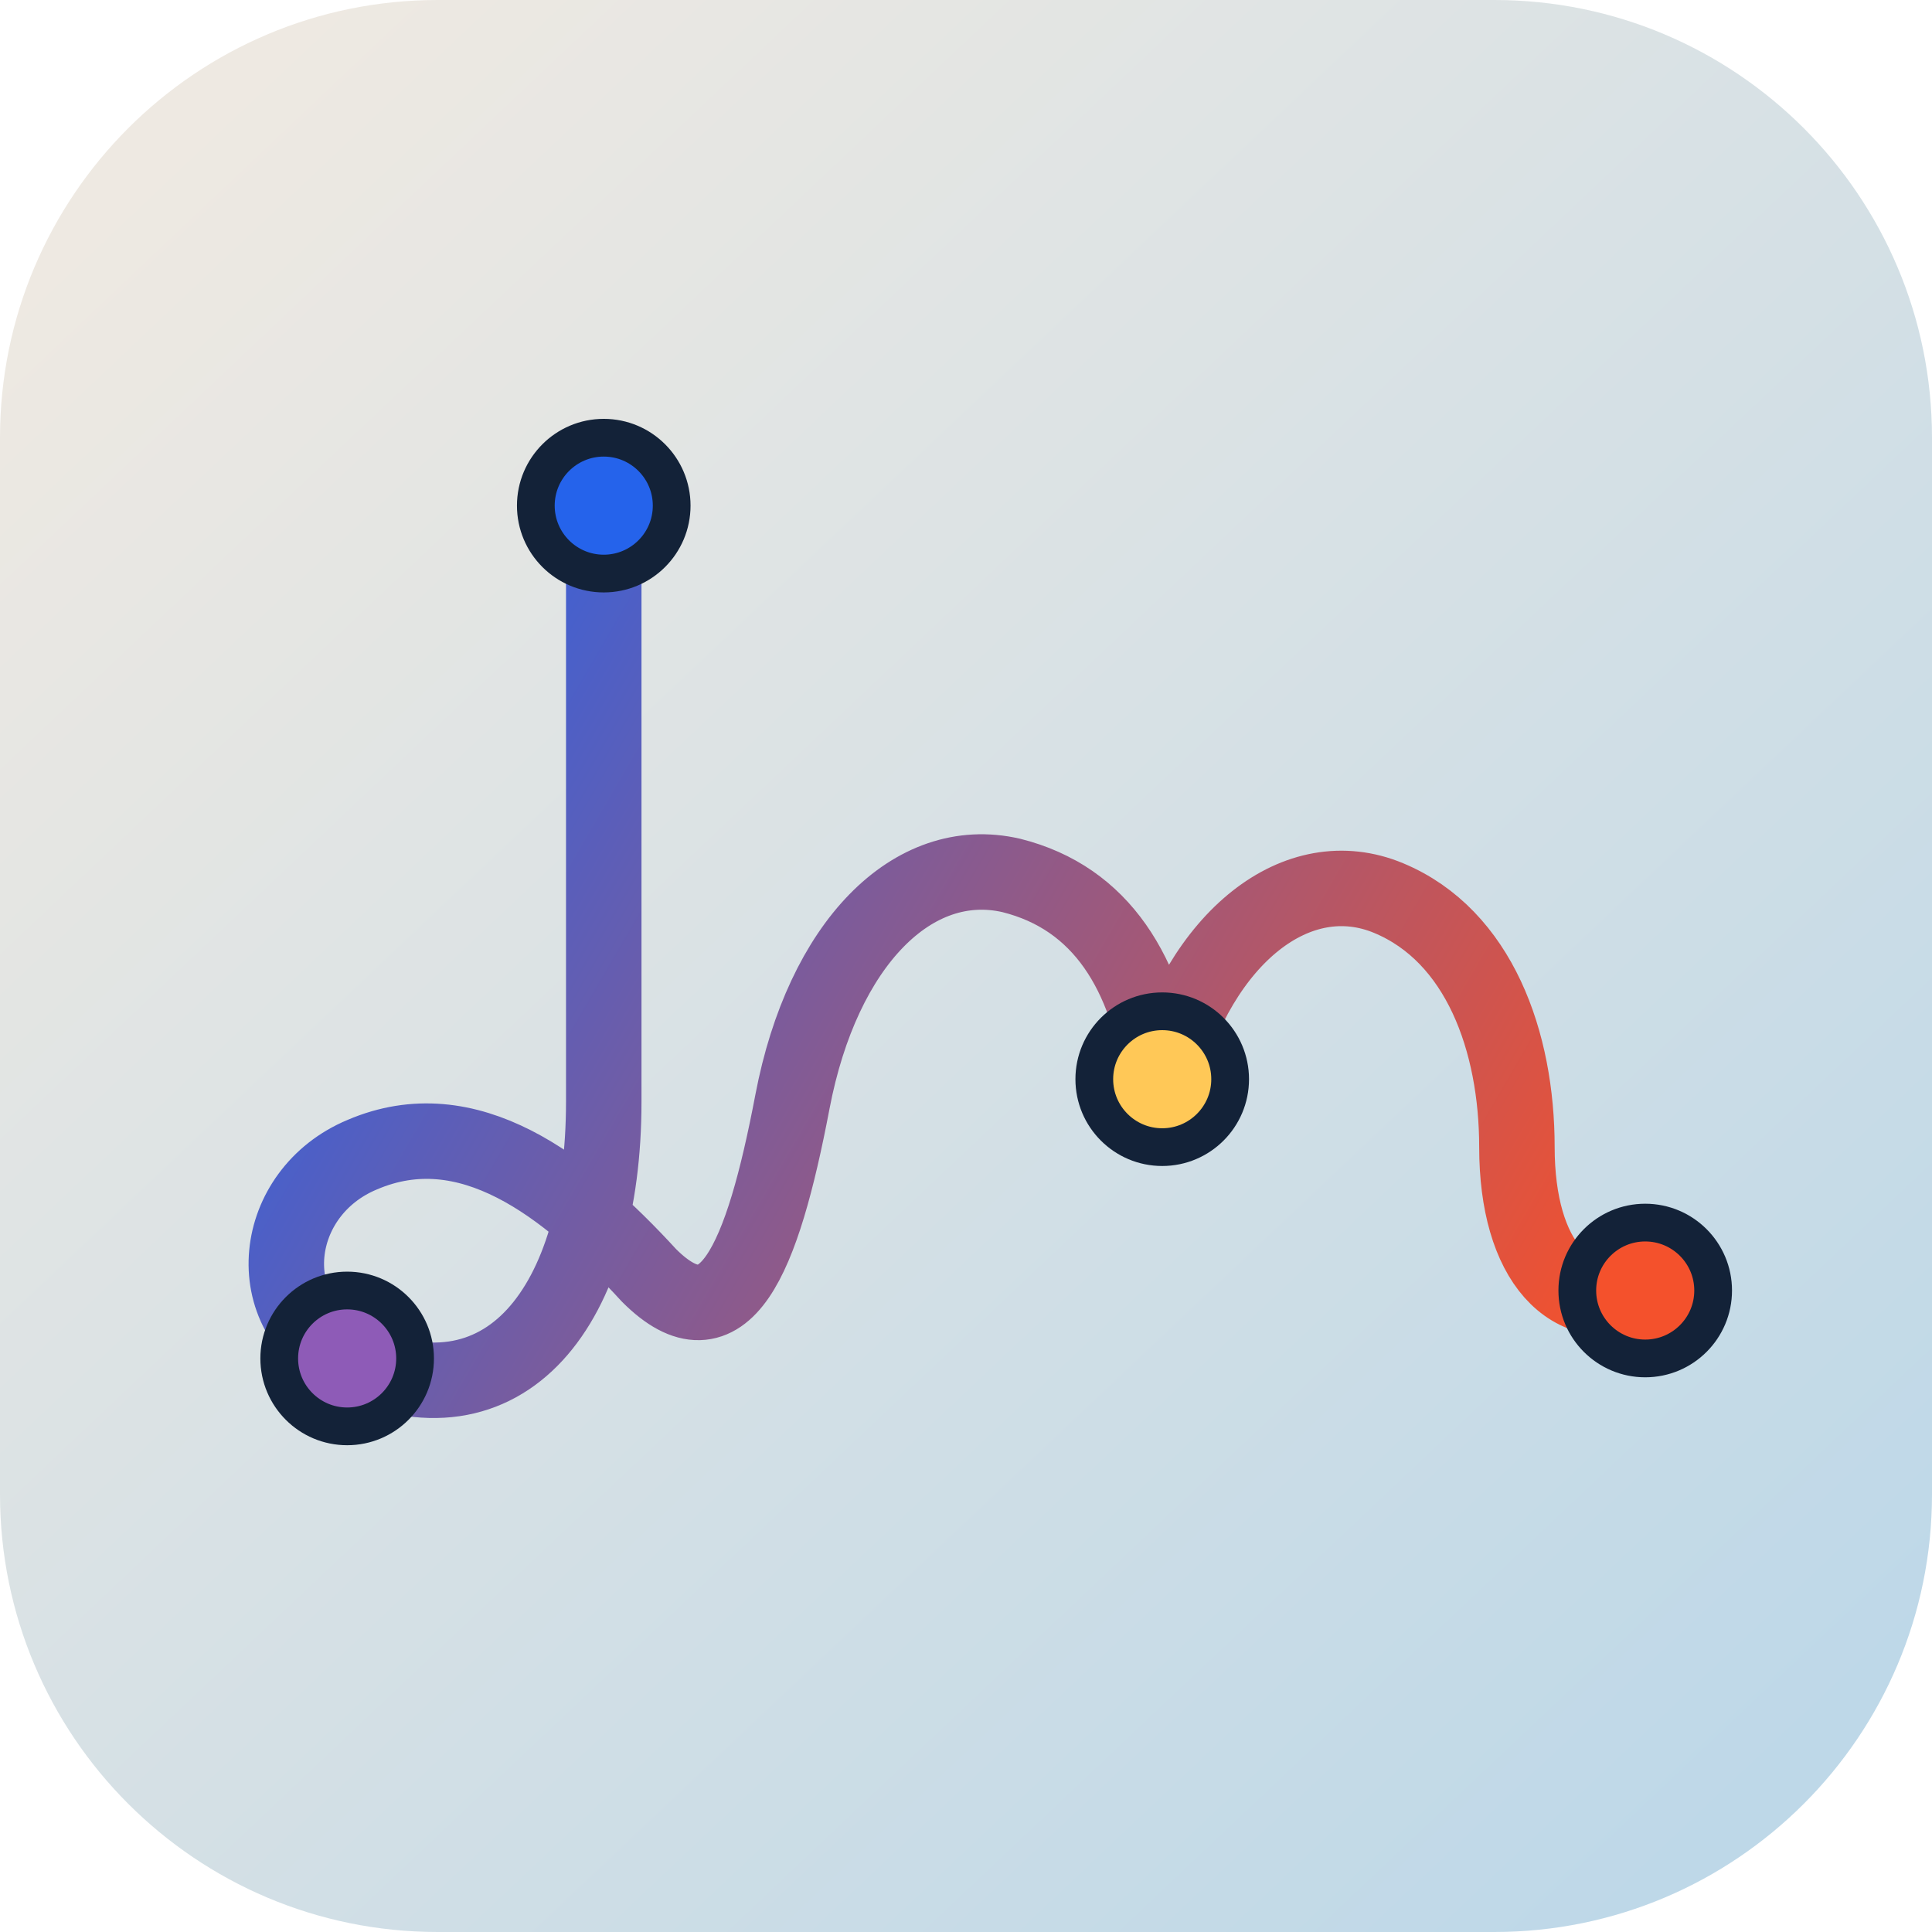
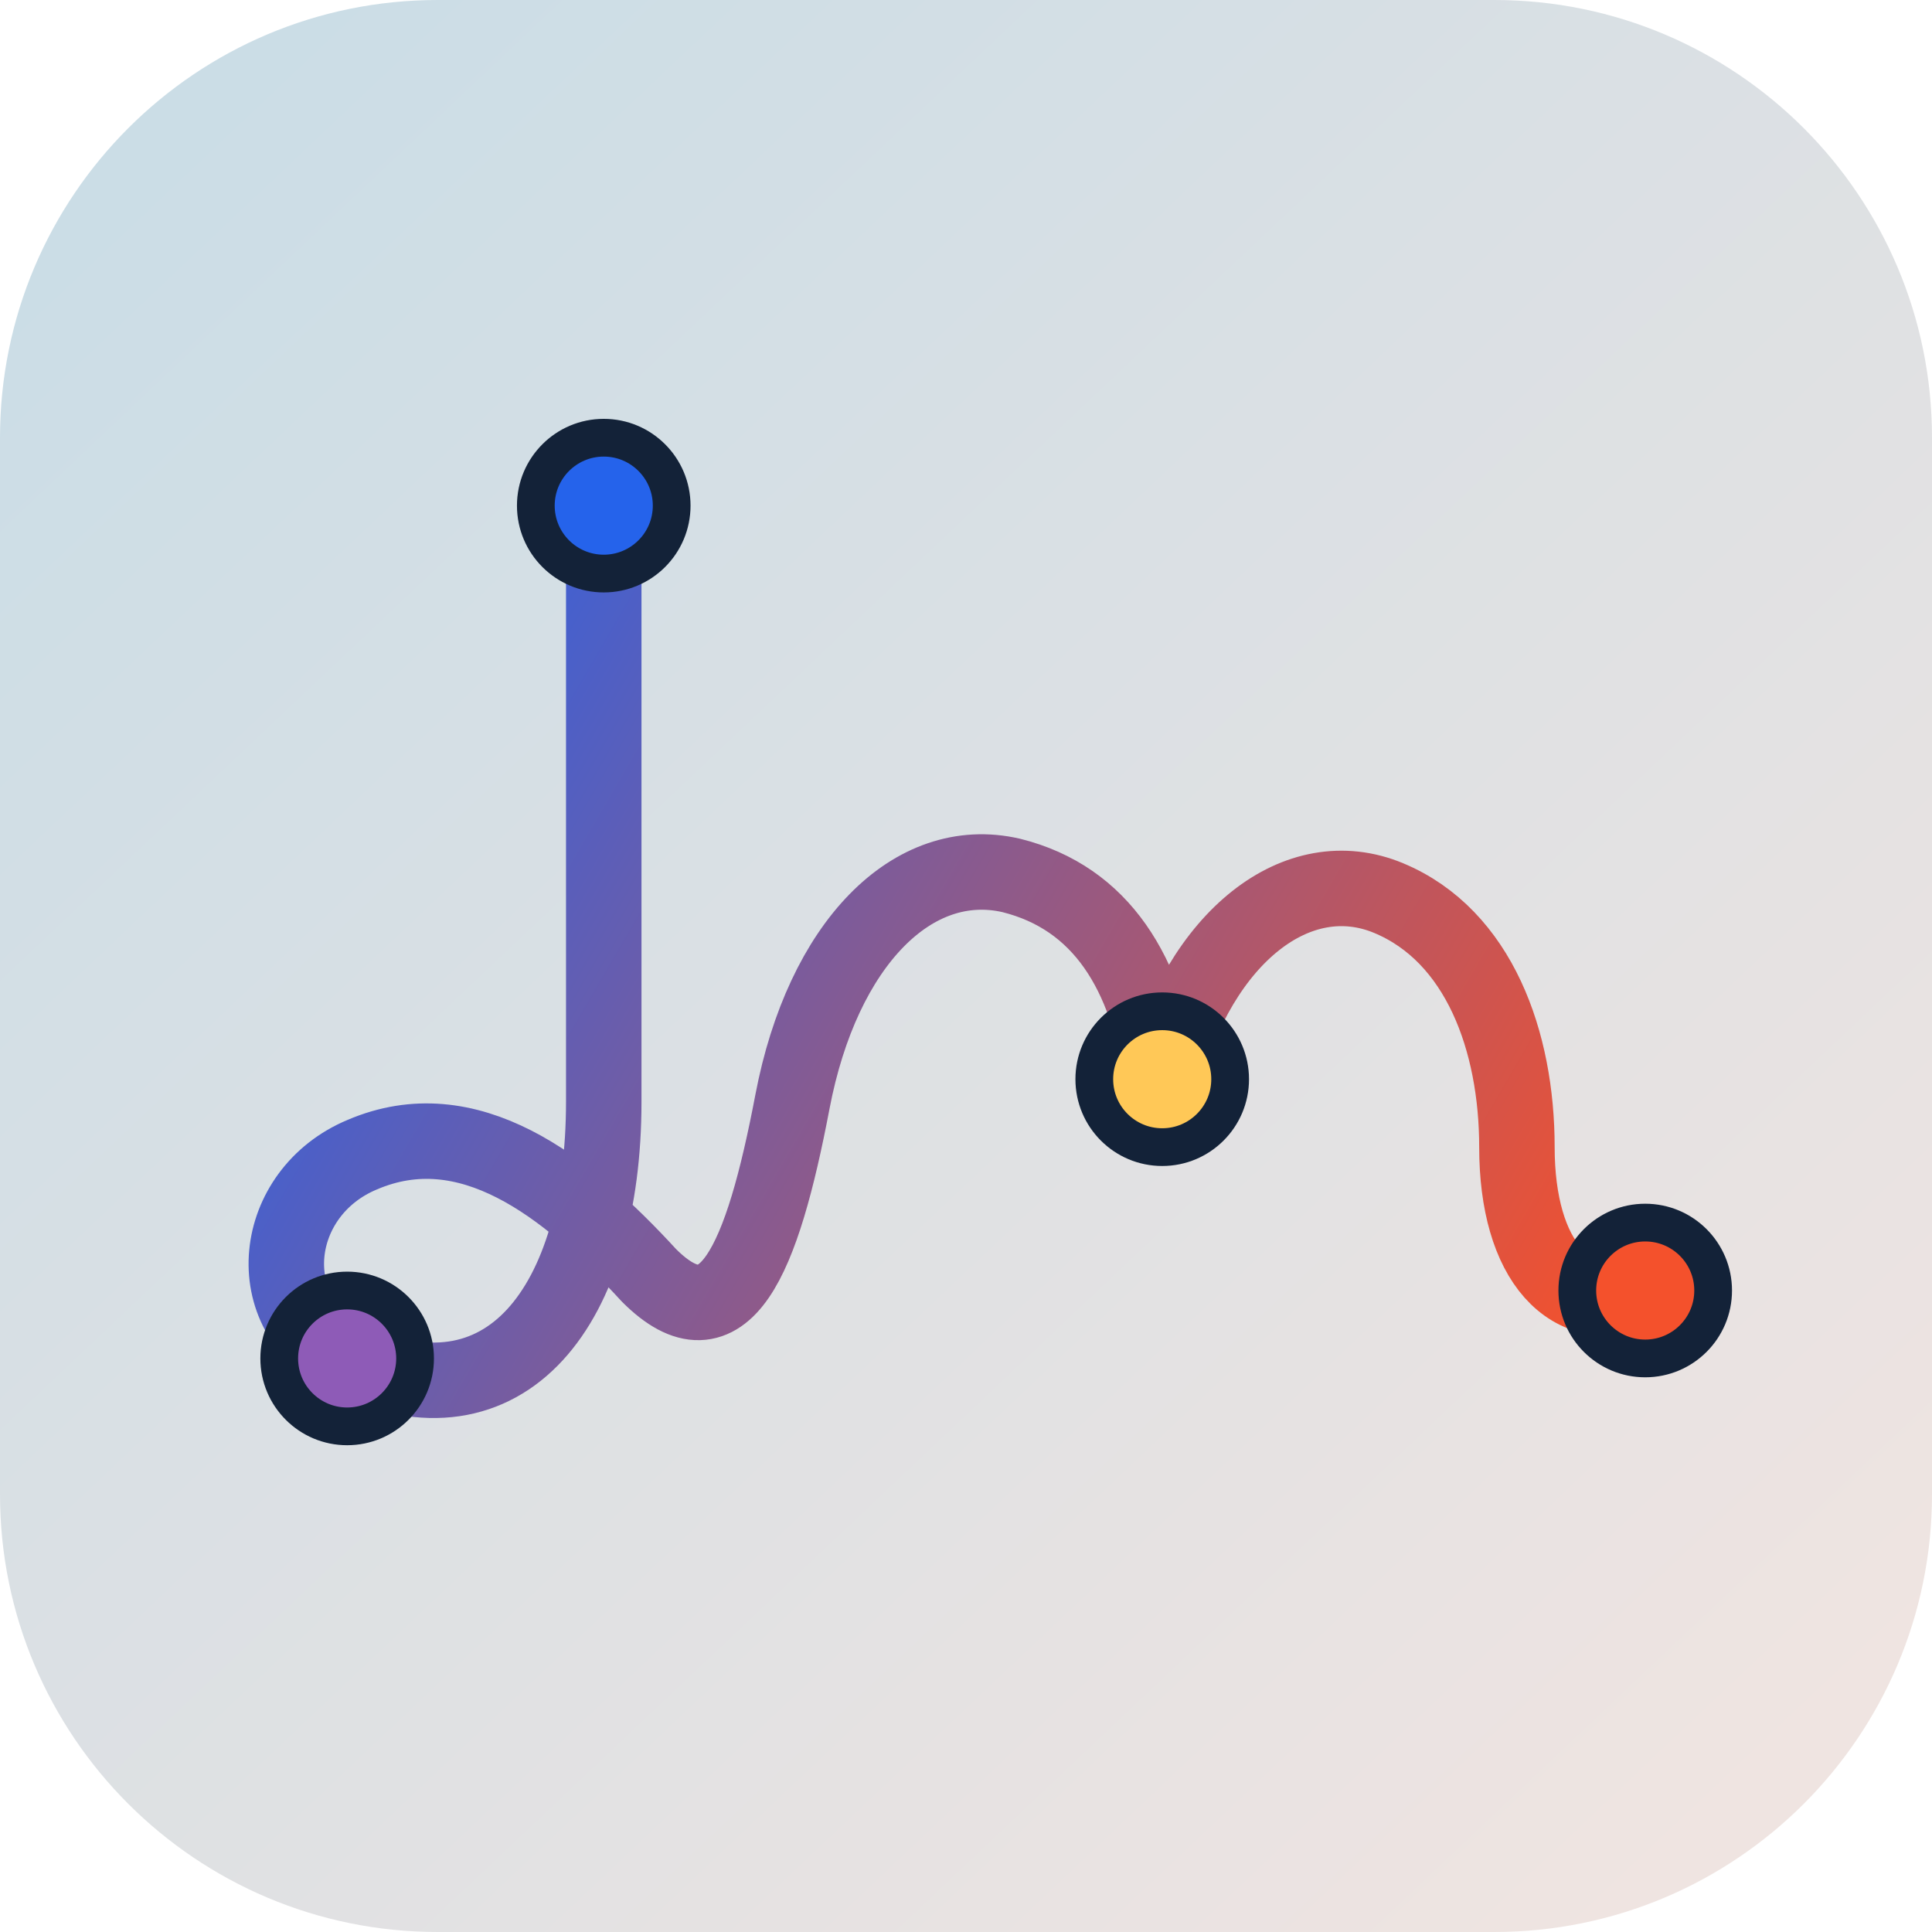
<svg xmlns="http://www.w3.org/2000/svg" viewBox="0 0 256 256" role="img" aria-labelledby="title desc">
  <defs>
    <linearGradient id="surface" x1="24" y1="18" x2="232" y2="238" gradientUnits="userSpaceOnUse">
-       <stop stop-color="#eee9e2" />
-       <stop offset="1" stop-color="#bed8e8" />
+       <stop stop-color="#cbdde6" />
+       <stop offset="1" stop-color="#efe4e1" />
    </linearGradient>
    <linearGradient id="flow" x1="44" y1="70" x2="216" y2="170" gradientUnits="userSpaceOnUse">
      <stop stop-color="#2563eb" />
      <stop offset="1" stop-color="#f4512c" />
    </linearGradient>
  </defs>
  <rect width="256" height="256" rx="58" fill="url(#surface)" />
  <path d="M80 67 V146 C80 173 67 190 46 180 C34 174 36 158 48 153 C62 147 75 157 86 169 C96 179 101 167 105 146 C109 125 121 113 134 116 C146 119 152 129 154 143 C159 124 172 114 184 119 C196 124 201 138 201 152 C201 167 208 175 218 171" fill="none" stroke="url(#flow)" stroke-width="10" stroke-linecap="round" stroke-linejoin="round" />
  <g stroke="#132238" stroke-width="5">
    <circle cx="80" cy="67" r="9" fill="#2563eb" />
    <circle cx="46" cy="180" r="9" fill="#8e5bb7" />
    <circle cx="154" cy="143" r="9" fill="#ffc857" />
    <circle cx="218" cy="171" r="9" fill="#f4512c" />
  </g>
</svg>
